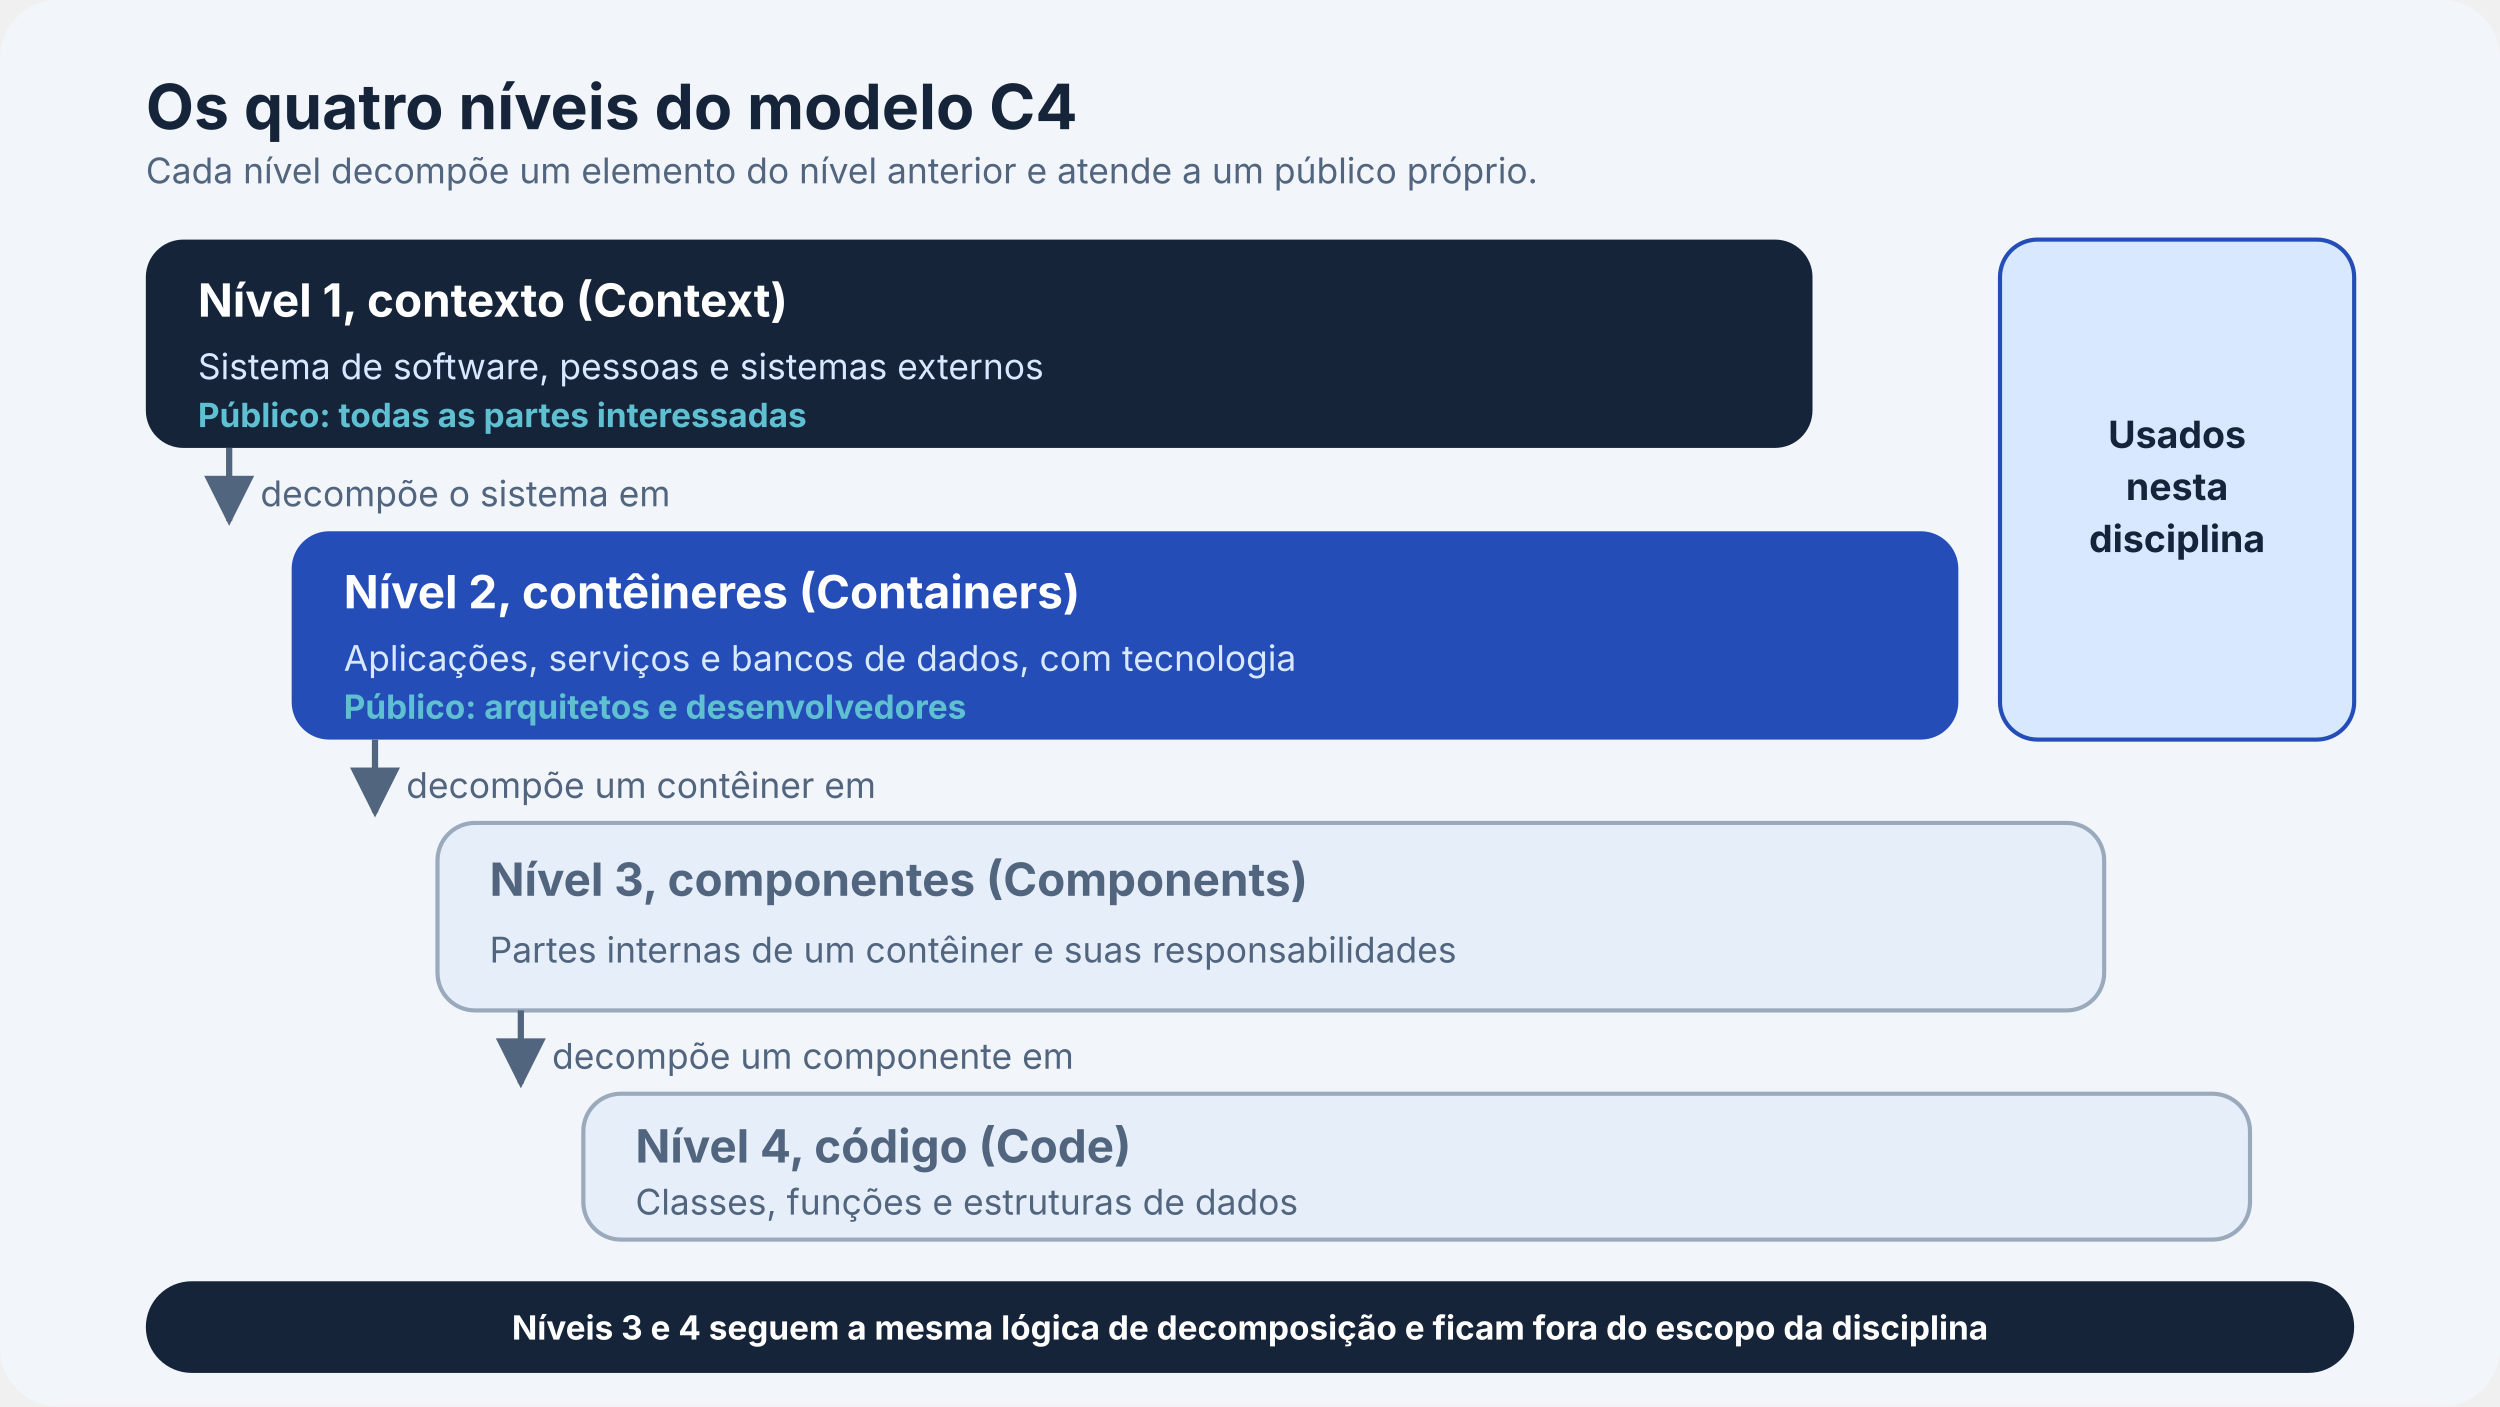
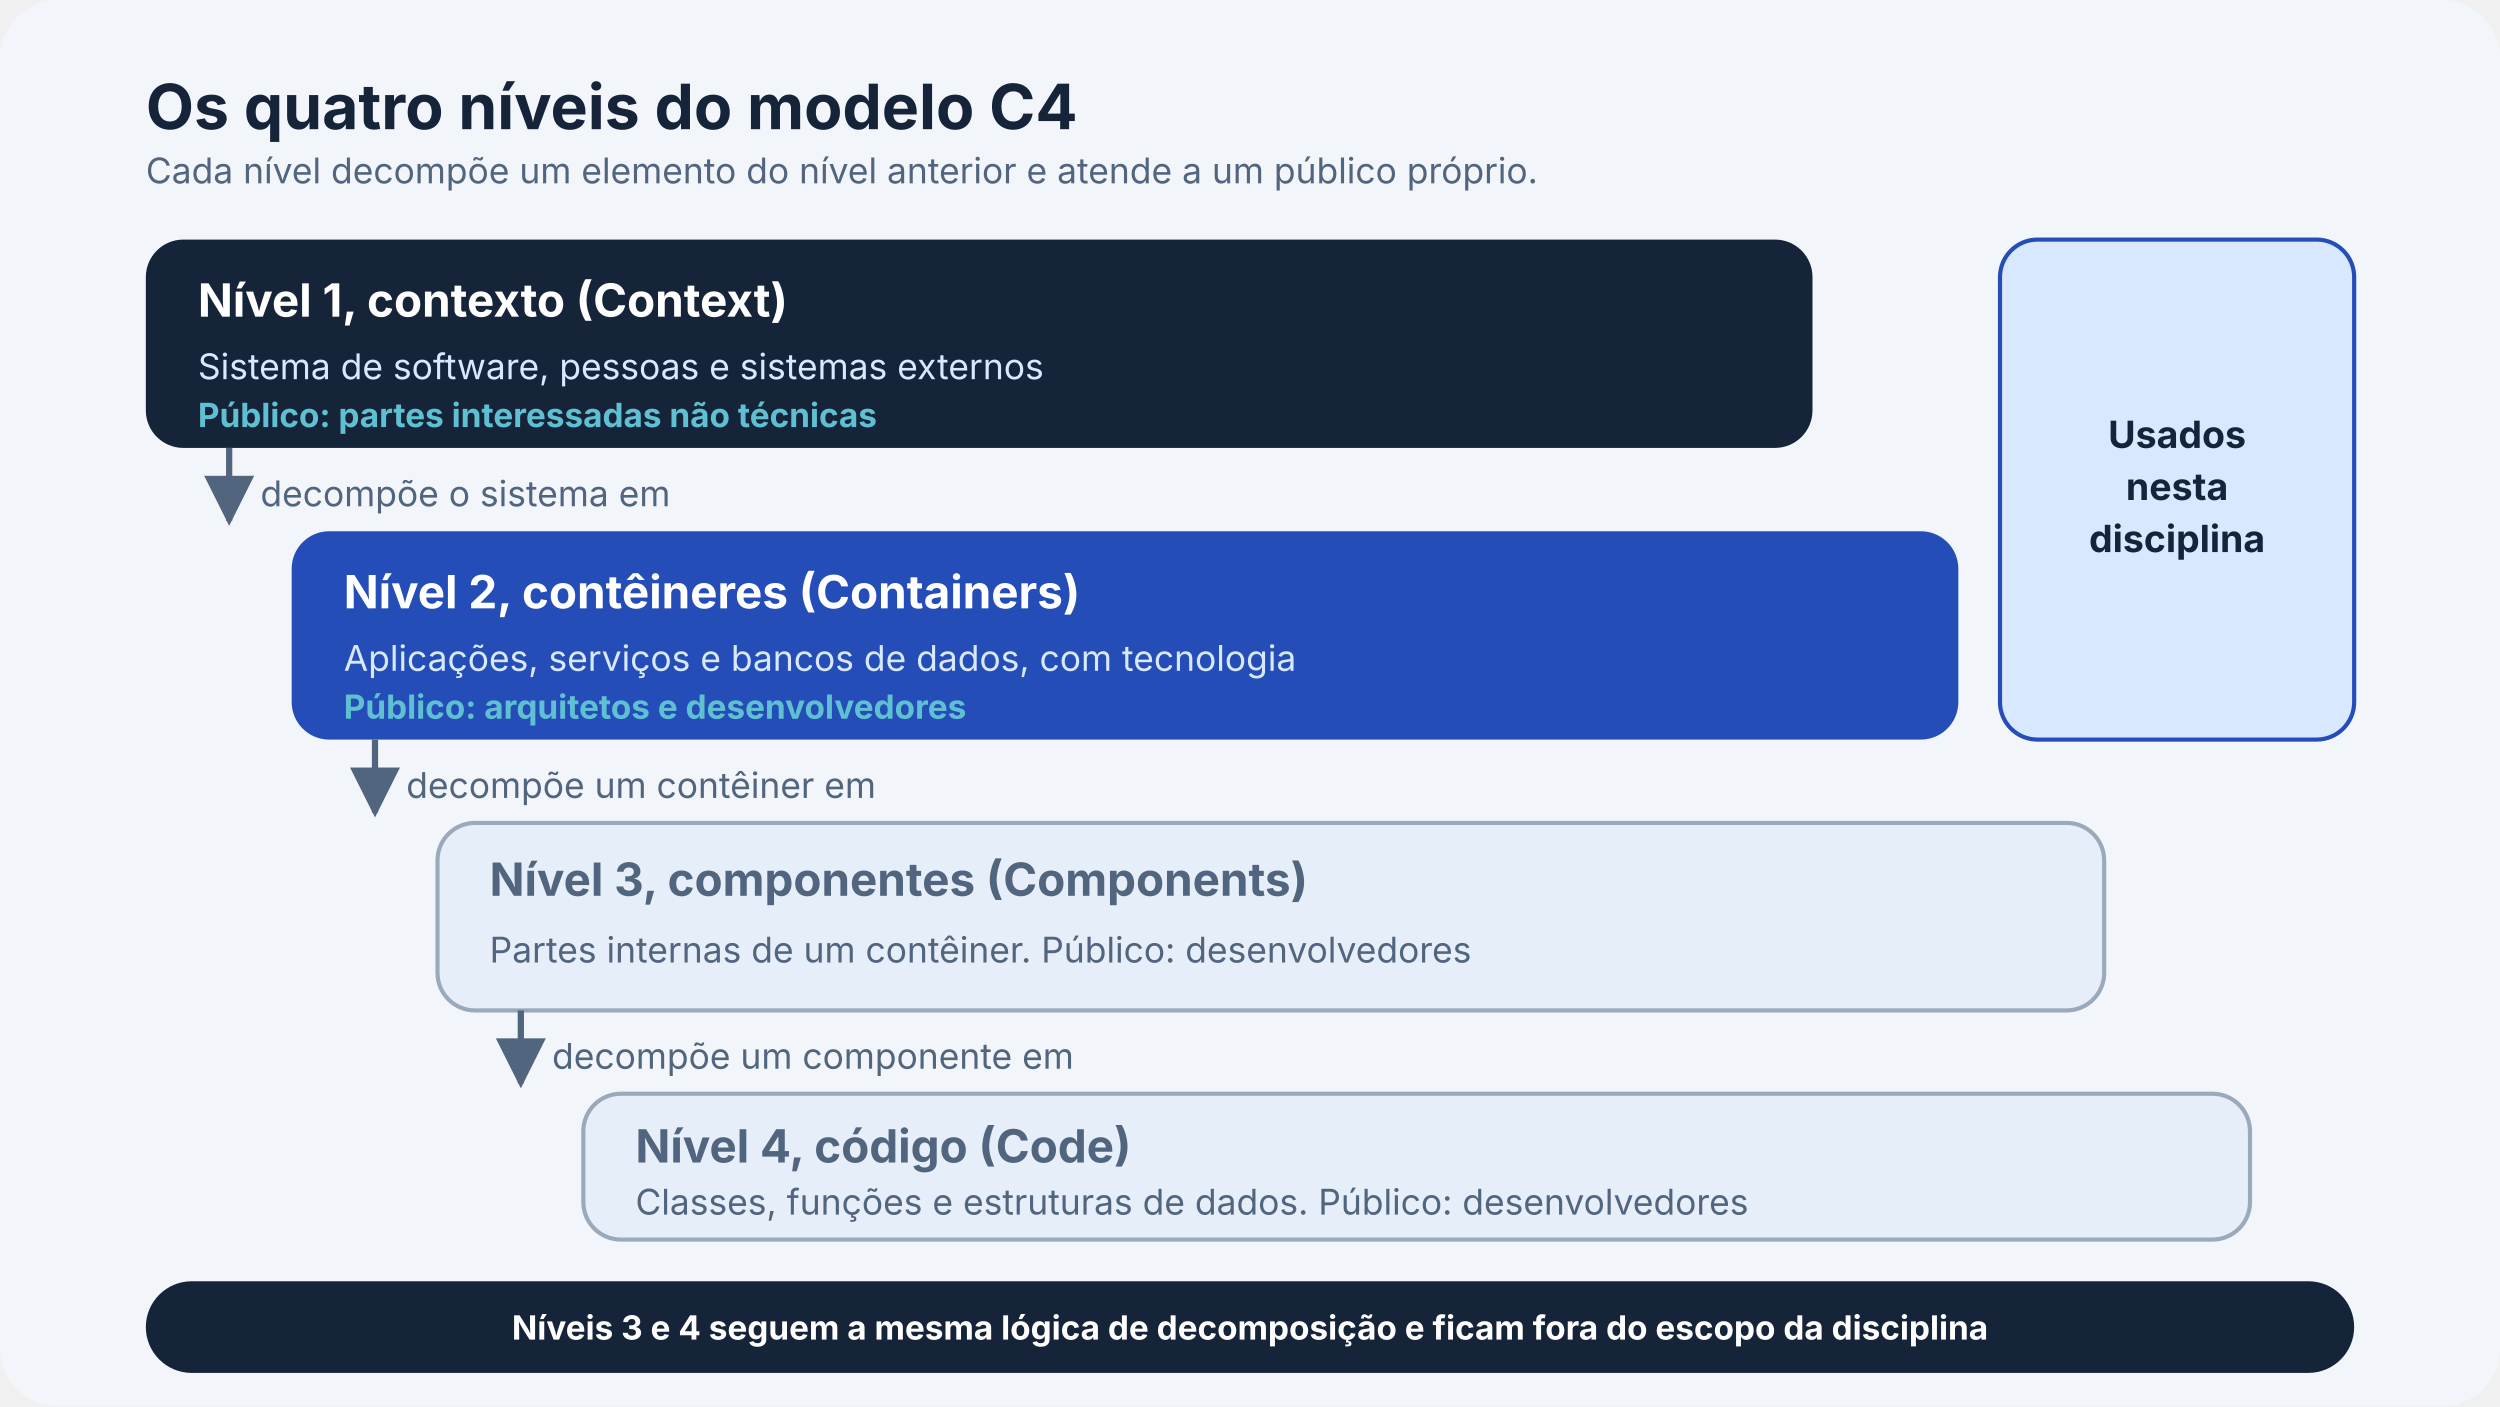
<svg xmlns="http://www.w3.org/2000/svg" viewBox="0 0 1200 675" role="img" aria-labelledby="title desc">
  <defs>
    <style>text{font-family:-apple-system,BlinkMacSystemFont,'Segoe UI',sans-serif;fill:#16243A}.h{font-size:30px;font-weight:700}.t{font-size:22px;font-weight:700}.n{font-size:18px;font-weight:700}.q{font-size:17px;fill:#52657E}.e{font-size:16px;font-weight:700}</style>
    <marker id="seta" viewBox="0 0 10 10" refX="9" refY="5" markerWidth="8" markerHeight="8" orient="auto">
      <path d="M0,0 L10,5 L0,10 z" fill="#52657E" />
    </marker>
  </defs>
  <rect width="1200" height="675" rx="28" fill="#F2F6FB" />
  <text x="70" y="62" class="h">Os quatro níveis do modelo C4</text>
  <text x="70" y="88" class="q">Cada nível decompõe um elemento do nível anterior e atende a um público próprio.</text>
  <rect x="70" y="115" width="800" height="100" rx="18" fill="#16243A" />
  <text x="95" y="152" class="t" style="fill:white">Nível 1, contexto (Context)</text>
  <text x="95" y="182" class="q" style="fill:#D8E9FF">Sistema de software, pessoas e sistemas externos</text>
-   <text x="95" y="205" class="e" style="fill:#5FC0D1">Público: todas as partes interessadas</text>
+   <text x="95" y="205" class="e" style="fill:#5FC0D1">Público: partes interessadas não técnicas</text>
  <path d="M110,215 L110,250" stroke="#52657E" stroke-width="3" marker-end="url(#seta)" />
  <text x="125" y="243" class="q">decompõe o sistema em</text>
  <rect x="140" y="255" width="800" height="100" rx="18" fill="#254DB8" />
  <text x="165" y="292" class="t" style="fill:white">Nível 2, contêineres (Containers)</text>
  <text x="165" y="322" class="q" style="fill:#D8E9FF">Aplicações, serviços e bancos de dados, com tecnologia</text>
  <text x="165" y="345" class="e" style="fill:#5FC0D1">Público: arquitetos e desenvolvedores</text>
  <path d="M180,355 L180,390" stroke="#52657E" stroke-width="3" marker-end="url(#seta)" />
  <text x="195" y="383" class="q">decompõe um contêiner em</text>
  <rect x="210" y="395" width="800" height="90" rx="18" fill="#E6EEF9" stroke="#9AA9BC" stroke-width="2" />
  <text x="235" y="430" class="t" style="fill:#52657E">Nível 3, componentes (Components)</text>
-   <text x="235" y="462" class="q">Partes internas de um contêiner e suas responsabilidades</text>
+   <text x="235" y="462" class="q">Partes internas de um contêiner. Público: desenvolvedores</text>
  <path d="M250,485 L250,520" stroke="#52657E" stroke-width="3" marker-end="url(#seta)" />
  <text x="265" y="513" class="q">decompõe um componente em</text>
  <rect x="280" y="525" width="800" height="70" rx="18" fill="#E6EEF9" stroke="#9AA9BC" stroke-width="2" />
  <text x="305" y="558" class="t" style="fill:#52657E">Nível 4, código (Code)</text>
-   <text x="305" y="583" class="q">Classes, funções e estruturas de dados</text>
+   <text x="305" y="583" class="q">Classes, funções e estruturas de dados. Público: desenvolvedores</text>
  <rect x="960" y="115" width="170" height="240" rx="18" fill="#D8E9FF" stroke="#254DB8" stroke-width="2" />
  <text x="1045" y="215" text-anchor="middle" class="n">Usados</text>
  <text x="1045" y="240" text-anchor="middle" class="n">nesta</text>
  <text x="1045" y="265" text-anchor="middle" class="n">disciplina</text>
  <rect x="70" y="615" width="1060" height="44" rx="22" fill="#16243A" />
  <text x="600" y="643" text-anchor="middle" class="e" style="fill:white">Níveis 3 e 4 seguem a mesma lógica de decomposição e ficam fora do escopo da disciplina</text>
</svg>
